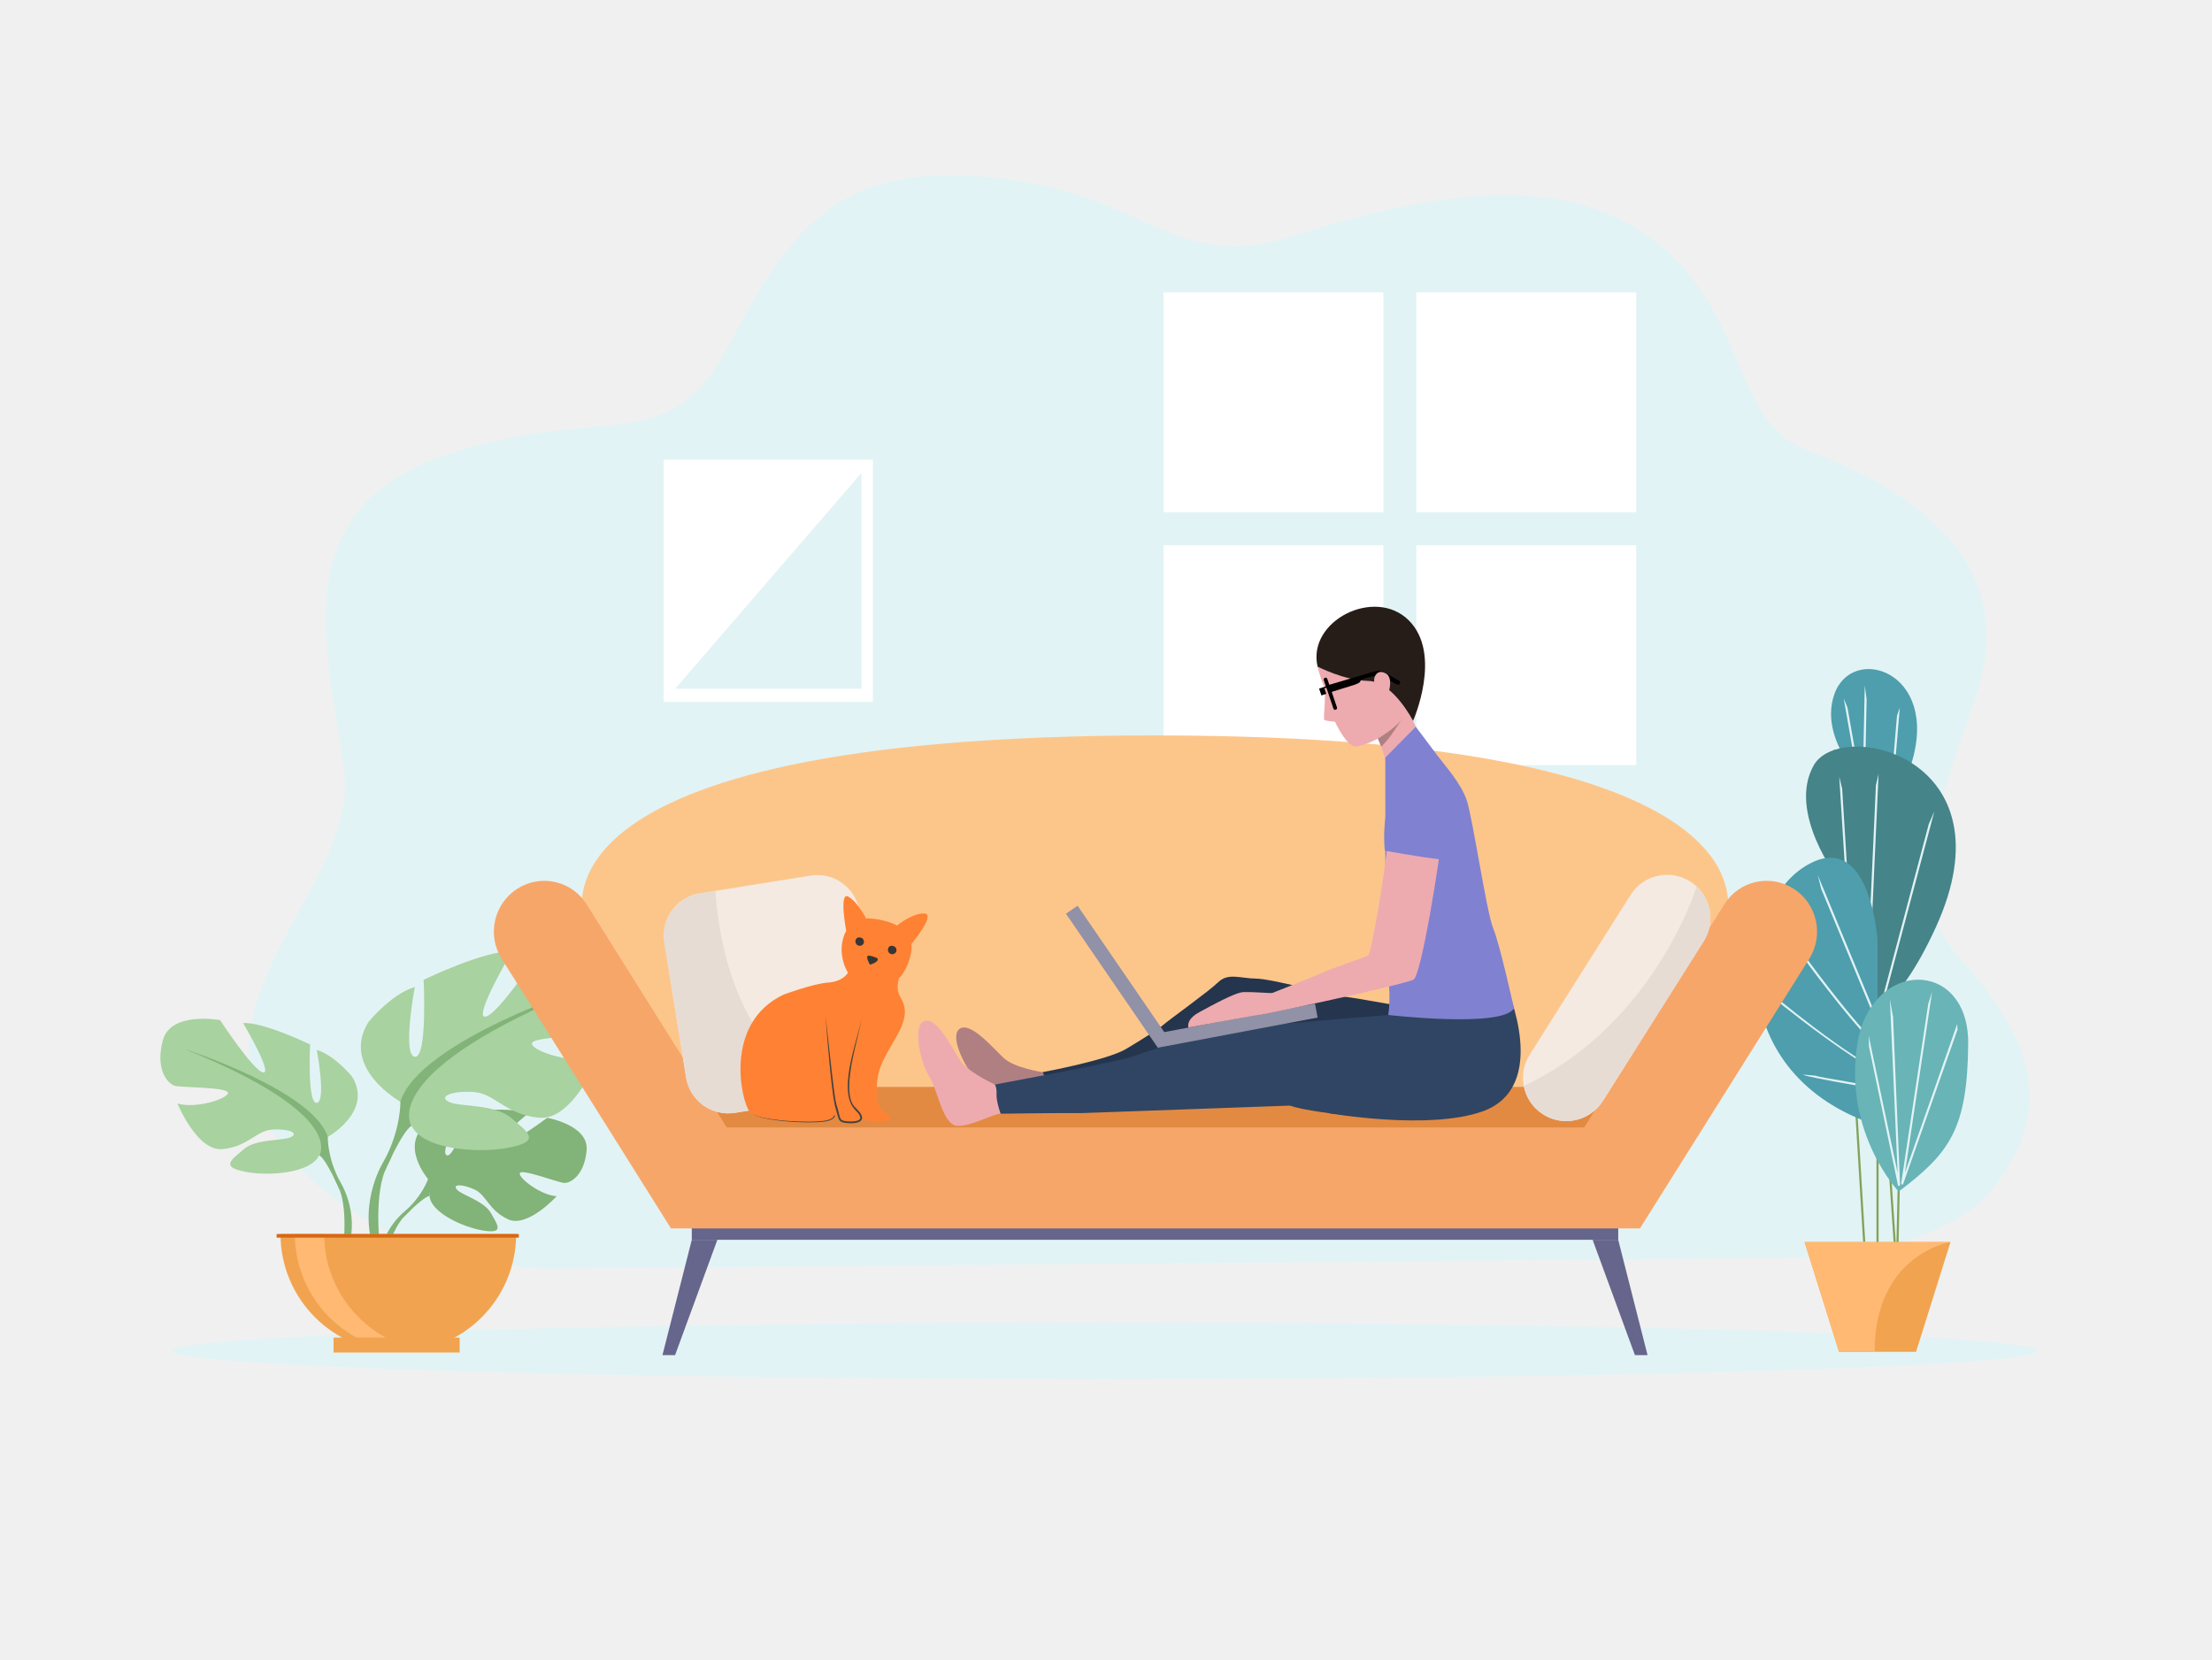
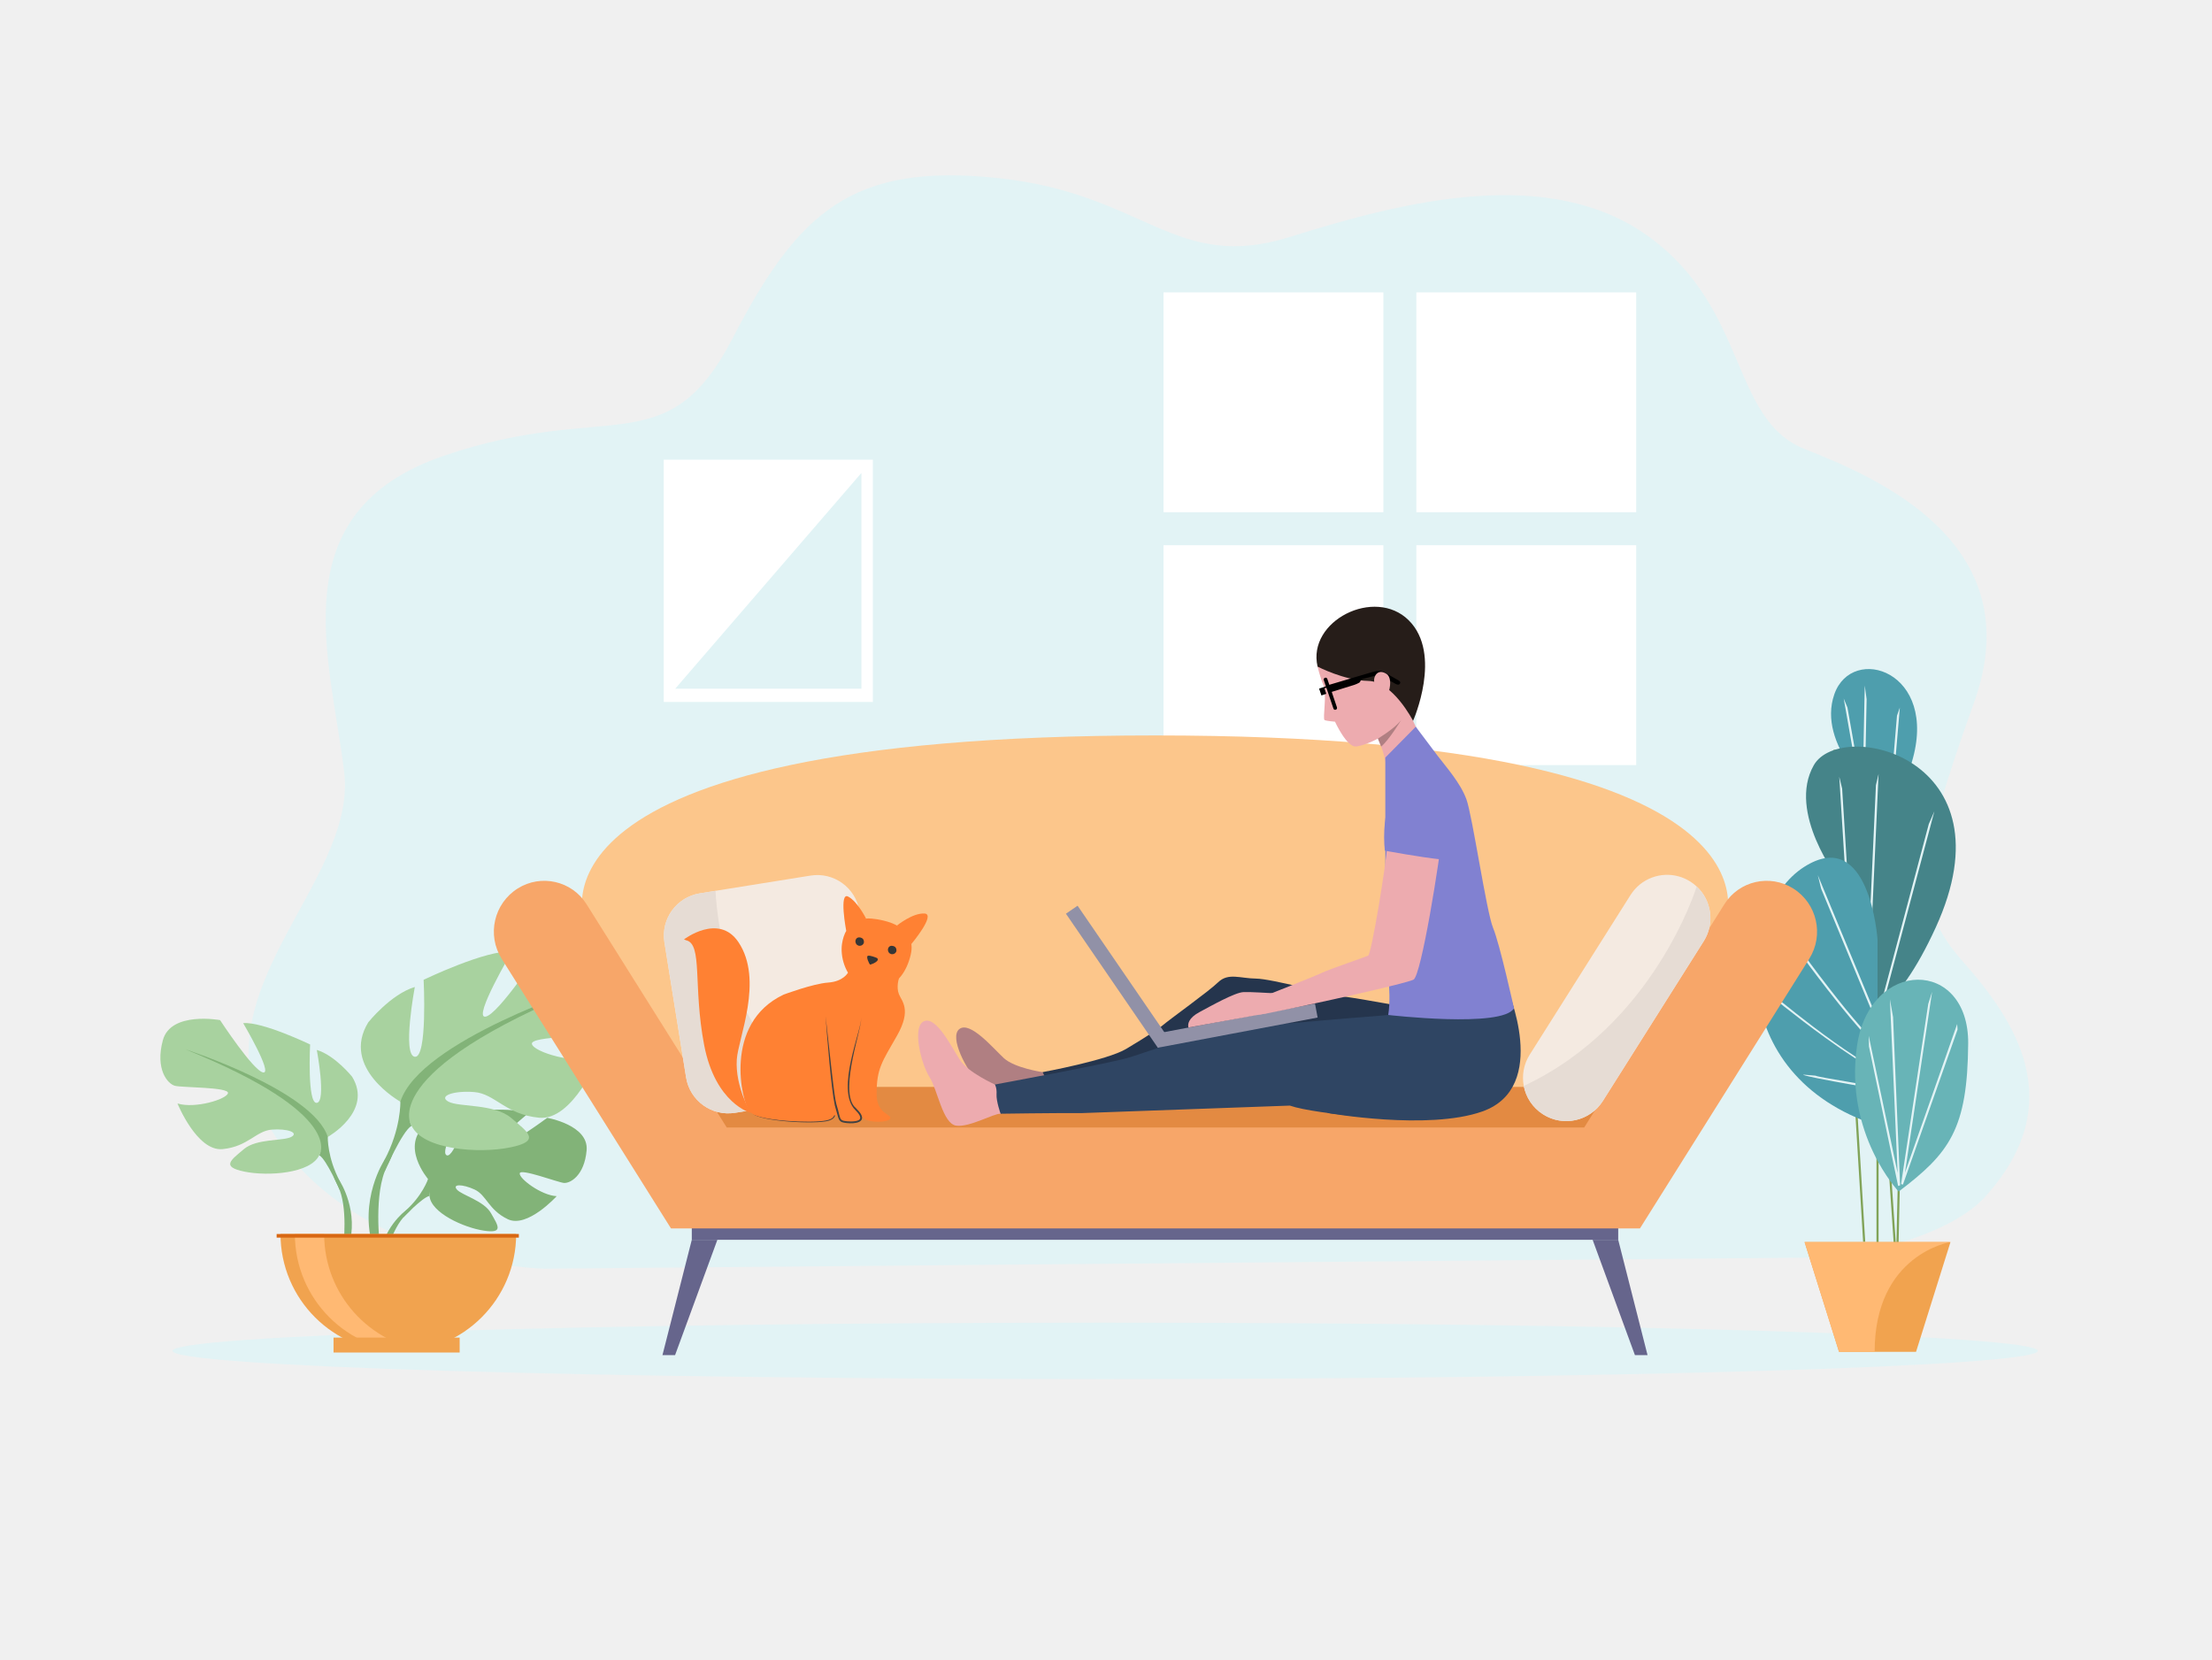
<svg xmlns="http://www.w3.org/2000/svg" version="1.1" id="Layer_1" x="0px" y="0px" viewBox="0 0 1333 1000" style="enable-background:new 0 0 1333 1000;" xml:space="preserve">
  <style type="text/css">
	.st0{fill:#E2F3F5;}
	.st1{fill:#FFFFFF;}
	.st2{fill:#81A358;}
	.st3{fill:#4E9EAD;}
	.st4{fill:#458489;}
	.st5{fill:#68B4B7;}
	.st6{fill:#F1A34F;}
	.st7{filter:url(#Adobe_OpacityMaskFilter);}
	.st8{filter:url(#Adobe_OpacityMaskFilter_1_);}
	.st9{mask:url(#SVGID_1_);fill:url(#SVGID_2_);}
	.st10{fill:#FFB973;}
	.st11{fill:#82B378;}
	.st12{fill:#A8D29F;}
	.st13{fill:#D86713;}
	.st14{fill:#66658C;}
	.st15{fill:#FCC68B;}
	.st16{fill:#E38A42;}
	.st17{fill:#F7A669;}
	.st18{fill:#F4EAE1;}
	.st19{fill:#E6DCD4;}
	.st20{fill:#B07F82;}
	.st21{fill:#25354D;}
	.st22{fill:#2F4563;}
	.st23{fill:#EDABAF;}
	.st24{fill:#8181D1;}
	.st25{fill:#261D19;}
	.st26{fill:#9191A7;}
	.st27{fill:#424242;}
	.st28{fill:#FF8133;}
	.st29{fill:#363636;}
	.st30{fill:#E1F3F5;}
</style>
  <ellipse class="st0" cx="666" cy="814" rx="562" ry="17" />
  <g>
    <path class="st0" d="M328.49,764.49c0,0-114.28-1.36-164.62-82.99c-50.34-81.63,51.7-148.3,43.54-216.32   c-8.16-68.03-39.46-156.46,59.86-190.47c99.32-34.01,134.69,5.44,174.15-70.75c39.46-76.19,72.11-106.12,160.54-96.6   c88.43,9.52,106.12,57.14,175.51,35.37c69.39-21.77,156.46-43.54,216.32,0c59.86,43.54,48.98,110.2,93.88,127.89   c44.9,17.69,136.05,57.14,102.04,152.38c-34.01,95.23-38.09,121.09-6.8,156.46c31.29,35.37,64.65,84.78,13.6,141.49   c-24.49,27.21-88.43,36.73-88.43,36.73L328.49,764.49z" />
  </g>
  <g>
    <rect x="701.16" y="176.19" class="st1" width="132.48" height="132.48" />
    <rect x="853.52" y="176.19" class="st1" width="132.48" height="132.48" />
    <rect x="701.16" y="328.54" class="st1" width="132.48" height="132.48" />
    <rect x="853.52" y="328.54" class="st1" width="132.48" height="132.48" />
  </g>
  <g>
    <g>
      <rect x="1137.62" y="641.15" transform="matrix(0.9977 -0.0674 0.0674 0.9977 -44.3233 78.3127)" class="st2" width="1.29" height="109.56" />
    </g>
    <g>
      <rect x="1113.73" y="451.63" transform="matrix(0.9982 -0.0604 0.0604 0.9982 -34.1893 68.3505)" class="st2" width="1.29" height="297.03" />
    </g>
    <g>
      <rect x="1130.8" y="408.86" class="st2" width="1.29" height="345.88" />
    </g>
    <g>
      <rect x="1042.06" y="648.04" transform="matrix(0.022 -0.9998 0.9998 0.022 471.932 1779.789)" class="st2" width="207.14" height="1.29" />
    </g>
    <g>
      <path class="st3" d="M1130.69,479.61c0,0-35.95-30.66-25.28-61.26c10.67-30.6,63.35-14.04,46.61,41.17    C1152.02,459.51,1146.58,473.75,1130.69,479.61z" />
    </g>
    <g>
      <g>
        <polygon class="st0" points="1141.67,464.18 1140.39,464.07 1143.17,431.24 1144.88,426.37    " />
      </g>
    </g>
    <g>
      <g>
        <polygon class="st0" points="1123.98,464.97 1122.69,464.94 1123.74,413.06 1124.86,421.32    " />
      </g>
    </g>
    <g>
      <g>
        <polygon class="st0" points="1117.33,456.51 1111.06,420.91 1113.33,426.37 1118.6,456.29    " />
      </g>
    </g>
    <g>
      <g>
        <path class="st4" d="M1107.97,529.93c0,0-31.16-40.33-14.94-68.83c16.22-28.5,120.61-4.94,73.42,97.92     c-47.19,102.86-83.66,33.67-83.66,33.67L1107.97,529.93z" />
      </g>
    </g>
    <g>
      <g>
        <polygon class="st0" points="1135.26,603.39 1134.02,603.06 1162.33,496.54 1165.7,488.85    " />
      </g>
    </g>
    <g>
      <g>
        <polygon class="st0" points="1126.31,593.25 1125.02,593.19 1130.47,473.14 1132.07,466.36    " />
      </g>
    </g>
    <g>
      <g>
        <polygon class="st0" points="1113.73,553.87 1108.38,468.03 1110.12,475.23 1115.01,553.79    " />
      </g>
    </g>
    <g>
      <g>
        <path class="st3" d="M1131.45,566.19c0,0-4.7-69.2-44.39-43.71c-39.7,25.49-49.51,125.41,44.39,155.77V566.19z" />
      </g>
    </g>
    <g>
      <g>
        <polygon class="st0" points="1137.67,632.71 1097.47,535.57 1095.46,527.36 1138.86,632.22    " />
      </g>
    </g>
    <g>
      <g>
        <path class="st0" d="M1144.21,639.56c-3.6-0.13-9.54-4.62-18.15-13.72c-6.71-7.09-14.97-16.94-24.56-29.27     c-16.31-20.98-26.31-35.5-26.46-35.71l-3.63-7.39c0.15,0.21,14.82,21.37,31.1,42.32c27.1,34.85,37.65,42.34,41.73,42.49     L1144.21,639.56z" />
      </g>
    </g>
    <g>
      <g>
        <path class="st0" d="M1150.23,652.61c-8.27,0-25.2-9.2-50.31-27.33c-18.64-13.46-35.09-27.1-35.26-27.23l5.16,2.54     c6.26,5.08,61.25,50.74,80.42,50.74V652.61z" />
      </g>
    </g>
    <g>
      <g>
        <path class="st0" d="M1094.09,648.18c0.99,0.54,6.99,1.54,22.48,4.2c8.63,1.49,29.68,4.97,38.72,5.19l-0.03,1.29     c-9.25-0.22-30.71-3.79-39.51-5.31c-7.14-1.24-14.39-2.58-19.88-3.69c-8.78-1.77-9.09-2.1-9.29-2.32L1094.09,648.18z" />
      </g>
    </g>
    <g>
      <g>
        <path class="st5" d="M1144.18,718c0,0-32.8-34.56-25.12-87.67c7.68-53.1,67.44-53.04,67.01-1.46     C1185.65,680.46,1174.84,694.81,1144.18,718z" />
      </g>
    </g>
    <g>
      <g>
        <polygon class="st0" points="1146.76,713.81 1145.63,713.5 1162,604.94 1164.32,597.64 1147.96,706.68 1179.43,617.06      1179.67,620.36    " />
      </g>
    </g>
    <g>
      <g>
        <polygon class="st0" points="1143.85,714.63 1126.28,630.62 1126.13,624.15 1143.56,706.84 1138.9,602.14 1140.8,612.84      1145.04,714.29    " />
      </g>
    </g>
    <polygon class="st6" points="1175.41,748.42 1154.65,814.59 1108.24,814.59 1087.48,748.42  " />
    <defs>
      <filter id="Adobe_OpacityMaskFilter" filterUnits="userSpaceOnUse" x="1087.48" y="748.42" width="87.93" height="66.17">
        <feFlood style="flood-color:white;flood-opacity:1" result="back" />
        <feBlend in="SourceGraphic" in2="back" mode="normal" />
      </filter>
    </defs>
    <mask maskUnits="userSpaceOnUse" x="1087.48" y="748.42" width="87.93" height="66.17" id="SVGID_1_">
      <g class="st7">
        <defs>
          <filter id="Adobe_OpacityMaskFilter_1_" filterUnits="userSpaceOnUse" x="1087.48" y="748.42" width="87.93" height="66.17">
            <feFlood style="flood-color:white;flood-opacity:1" result="back" />
            <feBlend in="SourceGraphic" in2="back" mode="normal" />
          </filter>
        </defs>
        <mask maskUnits="userSpaceOnUse" x="1087.48" y="748.42" width="87.93" height="66.17" id="SVGID_1_">
          <g class="st8">
				</g>
        </mask>
        <linearGradient id="SVGID_2_" gradientUnits="userSpaceOnUse" x1="1087.48" y1="781.509" x2="1175.41" y2="781.509">
          <stop offset="0" style="stop-color:#FFFFFF" />
          <stop offset="0.995" style="stop-color:#000000" />
        </linearGradient>
        <path class="st9" d="M1175.41,748.42c0,0-45.71,7.21-45.71,66.17h-21.46l-20.76-66.17H1175.41z" />
      </g>
    </mask>
    <path class="st10" d="M1175.41,748.42c0,0-45.71,7.21-45.71,66.17h-21.46l-20.76-66.17H1175.41z" />
  </g>
  <g>
    <g>
      <path class="st11" d="M257.96,710.46c0,0-17.29-20.17-1.07-32.98c0,0,11.85-7.17,21.51-6.59c0,0-13.69,22.96-9.26,25.24    c4.43,2.29,13.41-26.68,13.41-26.68s26.97-2.62,35.64,1.55c0,0-23.05,18.86-18.19,19.98c4.85,1.13,29.75-17.39,29.75-17.39    s25.1,4.27,23.76,19.58c-1.34,15.31-9.98,20.04-13.79,19.63c-3.8-0.41-26.03-8.89-26.52-5.78c-0.48,3.11,12.9,13.29,22.27,13.77    c0,0-17.7,19.51-29.45,13.88c-11.76-5.63-12.76-14.56-20.09-17.91c-7.33-3.35-13.58-3.34-10.56,0.08    c3.03,3.41,16.29,6.73,20.48,14.15c4.19,7.41,7.96,12.41-4.21,10.58c-12.16-1.83-31.94-10.73-32.81-20.93    C257.96,710.46,257.96,710.46,257.96,710.46z" />
      <g>
        <path class="st11" d="M341.17,693.6c0,0-68.16-2.63-83.21,16.87c0,0-3.33,9.97-13.58,19.05l-1.6,4.35     c0,0,11.81-12.46,16.04-13.21C258.83,720.66,252.22,696.51,341.17,693.6z" />
        <path class="st11" d="M244.39,729.51c0,0-14.63,10.82-15.65,30.15l2.65,0.24c0,0,4.67-19.99,13.12-27.8     C252.96,724.28,244.39,729.51,244.39,729.51z" />
      </g>
    </g>
    <g>
      <path class="st12" d="M197.52,685.1c0,0,27.5-15.4,14.66-36.3c0,0-10.27-12.83-21.27-16.13c0,0,5.87,31.17,0,31.9    c-5.87,0.73-4.03-35.2-4.03-35.2s-28.97-13.93-40.33-12.83c0,0,17.96,30.43,12.1,29.7c-5.86-0.73-26.03-31.54-26.03-31.54    s-29.7-5.5-34.47,12.1c-4.77,17.6,2.93,26.4,7.33,27.5c4.4,1.1,32.63,0.73,31.9,4.4c-0.73,3.66-19.8,9.53-30.43,6.23    c0,0,11.73,28.97,27.13,27.5c15.4-1.47,20.17-11,29.7-11.74c9.53-0.73,16.5,1.84,11.73,4.4c-4.77,2.56-20.9,0.84-28.6,7.39    c-7.7,6.55-13.93,10.58,0.37,13.51c14.3,2.93,39.97,1.1,45.1-9.9C197.52,685.1,197.52,685.1,197.52,685.1z" />
      <g>
        <path class="st11" d="M111.72,632.3c0,0,77,24.94,85.8,52.8c0,0-0.37,12.46,7.33,26.77v5.5c0,0-8.06-18.7-12.47-21.27     C192.39,696.1,209.62,671.9,111.72,632.3z" />
        <path class="st11" d="M204.85,711.87c0,0,11.88,18.03,5.11,39.98l-3.06-0.82c0,0,2.97-24.18-3.25-36.34     C197.44,702.53,204.85,711.87,204.85,711.87z" />
      </g>
    </g>
    <g>
      <path class="st12" d="M241.27,663.86c0,0-36.25-20.3-19.33-47.85c0,0,13.53-16.92,28.03-21.27c0,0-7.73,41.08,0,42.05    c7.74,0.97,5.32-46.4,5.32-46.4s38.18-18.36,53.17-16.92c0,0-23.68,40.12-15.95,39.15c7.73-0.97,34.31-41.56,34.31-41.56    s39.15-7.25,45.44,15.95c6.28,23.2-3.87,34.8-9.67,36.25c-5.8,1.45-43.02,0.97-42.05,5.8c0.97,4.83,26.1,12.57,40.12,8.21    c0,0-15.47,38.18-35.77,36.25c-20.3-1.94-26.58-14.5-39.15-15.47c-12.57-0.97-21.75,2.42-15.47,5.8    c6.28,3.38,27.55,1.11,37.7,9.74c10.15,8.63,18.36,13.95-0.48,17.81c-18.85,3.86-52.68,1.45-59.45-13.05    C241.27,663.86,241.27,663.86,241.27,663.86z" />
      <g>
        <path class="st11" d="M354.37,594.26c0,0-101.5,32.87-113.1,69.6c0,0,0.48,16.43-9.67,35.28v7.25c0,0,10.63-24.65,16.43-28.03     C248.04,678.36,225.32,646.46,354.37,594.26z" />
        <path class="st11" d="M231.6,699.14c0,0-15.65,23.77-6.73,52.7l4.03-1.08c0,0-3.91-31.87,4.28-47.89     C241.37,686.84,231.6,699.14,231.6,699.14z" />
      </g>
    </g>
    <path class="st6" d="M240.05,814.59c39.21,0,71-31.79,71-71.01H169.04C169.04,782.8,200.83,814.59,240.05,814.59z" />
    <path class="st10" d="M257.52,814.05c-2.89,0.36-5.83,0.54-8.82,0.54c-39.21,0-71-31.79-71-71.01h17.64   C195.34,779.82,222.47,809.7,257.52,814.05z" />
    <rect x="166.71" y="743.59" class="st13" width="145.96" height="2.18" />
  </g>
  <rect x="416.89" y="733.37" class="st14" width="558.28" height="13.71" />
  <path class="st15" d="M696.03,443.16c-392.23,0-343.47,113.51-343.47,113.51l64.53,143.12h278.93h278.93l64.53-143.12  C1039.5,556.66,1088.26,443.16,696.03,443.16z" />
  <polygon class="st14" points="416.89,747.08 399.21,816.58 406.81,816.58 432.31,747.08 " />
  <polygon class="st14" points="975.17,747.08 992.85,816.58 985.25,816.58 959.75,747.08 " />
  <rect x="407.02" y="654.95" class="st16" width="578.02" height="32.9" />
  <path class="st17" d="M988.27,740.22l102.03-162.48c9.03-14.37,4.69-33.34-9.68-42.37l0,0c-14.06-8.83-32.62-4.59-41.45,9.47  l-84.51,134.58H437.96l-84.51-134.58c-8.83-14.06-27.39-18.31-41.45-9.47l0,0c-14.37,9.03-18.71,27.99-9.68,42.37l102.03,162.48  v0.01H988.27z" />
  <g>
    <path class="st18" d="M514.29,658.65c-1.47,0.52-3.02,0.93-4.61,1.19l-66.75,10.73c-14.03,2.23-27.23-7.3-29.48-21.33l-13.06-81.44   c-2.25-14.03,7.29-27.23,21.31-29.48l9.48-1.53l57.27-9.18c14.03-2.25,27.23,7.31,29.46,21.33l13.08,81.44   C532.98,642.81,525.72,654.56,514.29,658.65z" />
    <path class="st19" d="M514.29,658.65c-1.47,0.52-3.02,0.93-4.61,1.19l-66.75,10.73c-14.03,2.23-27.23-7.3-29.48-21.33l-13.06-81.44   c-2.25-14.03,7.29-27.23,21.31-29.48l9.48-1.53c0,0.02,0.02,0.02,0.02,0.02S434.43,647.44,514.29,658.65z" />
  </g>
  <path class="st20" d="M636.42,663c0,0-4.46-6.75-5.18-10.72c-0.73-3.97-2.96-6.23-2.96-6.23s-16.89-2.46-23.38-8.48  c-6.49-6.02-20.24-22.43-26.73-17.52s4.7,25.61,11.33,31.86c6.62,6.25,15.59,17.21,23.74,16.4  C621.39,667.5,632.48,663.64,636.42,663z" />
  <path class="st21" d="M636.42,661.96l-8.15-15.91c0,0,38.99-7.15,50.4-14.01c2.86-1.72,5.7-3.45,8.35-5.08  c6.02-3.72,11.02-6.93,12.78-8.43c5.63-4.79,28.2-20.78,34.3-26.65c6.09-5.87,13.29-2.29,22.8-2.2c9.51,0.1,43.93,9.64,54.23,11  c10.3,1.36,47.49,8.28,47.49,8.28C852.08,626.85,636.42,661.96,636.42,661.96z" />
  <path class="st22" d="M777.29,666.21c15.77,5.54,76.05,9.99,83.58,8.3c7.52-1.69,22.53-8.93,33.4-20.75  c10.87-11.82-33.46-45.38-33.46-45.38s-20.98,3.02-26.38,3.43c-5.52,0.42-36.77,2.93-51.84,4.38c-15.07,1.45-44.67,0.58-50.54,3.16  c-5.87,2.58-39.81,14.08-50.92,17.67c-11.11,3.59-83.29,16.8-83.29,16.8s-1.24,9.78,5.15,17.29c0,0,31.64-0.49,48.61-0.37" />
  <path class="st23" d="M602.98,671.12c0,0-2.69-7.63-2.44-11.66c0.25-4.02-0.98-5.95-0.98-5.95s-16.18-7.28-21.02-14.69  c-4.84-7.41-14.21-26.66-21.7-23.46c-7.49,3.2-1.63,25.99,3.29,33.66c4.92,7.67,7.95,28.08,16.06,29.26  C584.29,679.46,599.01,670.78,602.98,671.12z" />
  <path class="st22" d="M907.97,594.95c0,0,26.52,60.18-14.65,74.78c-32.84,11.64-93.37,0.92-93.37,0.92l37.24-58.68L907.97,594.95z" />
  <path class="st23" d="M854.9,441.63l-19.64,20.21c-0.18-3.71-1.54-8.22-2.94-11.99c-0.69-1.84-1.39-3.51-1.95-4.8  c-0.75-1.7-1.27-2.75-1.27-2.75l17.52-18.52L854.9,441.63z" />
  <path class="st24" d="M834.83,566.76c0,9.75,4.11,30.06,1.75,44.84c0,0,68.86,7.99,75.78-4.04c0,0-8.54-38.68-12.58-48.38  c-4.03-9.69-12.47-67.69-16.09-77.55c-3.62-9.86-12.15-19.4-17.37-26.24c-4.66-6.11-13.15-17.48-13.15-17.48l-18.35,18.59" />
  <path class="st23" d="M822.92,369.89c-9.09,0.61-28.61,7.47-28.93,31.77c0,0,1.47,6.37,3.62,11.27c2.15,4.89-0.66,20.38,0.61,20.97  c1.27,0.6,6.28,0.98,6.28,0.98s7.16,15.73,12.88,14.93c5.72-0.8,26.92-7.79,34.8-29.3C860.06,399,859.62,367.44,822.92,369.89z" />
  <path class="st25" d="M794,401.67c0,0,15.83,8.31,30.62,8.64c14.79,0.34,26.92,24.05,26.92,24.05s17.91-40.18-2.6-60.57  C828.48,353.46,787.6,374.14,794,401.67z" />
  <path class="st20" d="M844.42,433.82c-0.28,0.46-7.48,12.26-12.09,16.03c-0.69-1.84-1.39-3.51-1.95-4.8  C830.38,445.06,840.67,438.92,844.42,433.82z" />
  <rect x="696.13" y="613.76" transform="matrix(-0.9826 0.1855 -0.1855 -0.9826 1591.902 1087.101)" class="st26" width="97.92" height="8.52" />
  <rect x="624.6" y="584.25" transform="matrix(-0.5655 -0.8247 0.8247 -0.5655 569.1052 1476.836)" class="st26" width="97.92" height="8.52" />
  <path class="st23" d="M716.16,619.15c-0.48-2.14,0-5.71,6.73-9.31c6.73-3.61,21.28-11.81,26.39-12.01c5.11-0.2,15.19,0.61,17.26,0.6  c2.07-0.01-3.24,12.17-3.24,12.17L716.16,619.15z" />
  <path class="st23" d="M764.18,599.36c0,0,28.07-11.05,32.63-13.25c4.56-2.2,25.82-9.35,27.7-10.29  c1.89-0.94,10.77-54.02,11.56-67.38c0.79-13.36,1.57-41.65,16.66-40.4c15.09,1.26,18.71,11.16,16.82,30.65  c-1.89,19.49-13.05,89.28-17.76,91.64c-4.72,2.36-58.85,14.47-87.39,20.16C737.09,615.94,764.18,599.36,764.18,599.36z" />
  <path class="st24" d="M834.53,512.59c0,0,21.75,4.06,34.28,5.32c0,0,15.6-44.44-5.64-51.54C838,457.96,832.38,492.4,834.53,512.59z" />
  <path class="st18" d="M918.25,654.36c1.31,6.85,5.35,13.15,11.7,17.16c12.17,7.7,28.28,4.06,35.97-8.12l60.78-96.25  c6.79-10.77,4.74-24.58-4.23-32.96l-0.01,0c-1.17-1.11-2.48-2.11-3.89-3.01c-2.18-1.37-4.47-2.38-6.82-3.05  c-10.83-3.07-22.83,1.17-29.15,11.17l-60.78,96.25C918.14,641.38,917.06,648.1,918.25,654.36z" />
  <path class="st19" d="M918.25,654.36c1.31,6.85,5.35,13.15,11.7,17.16c12.17,7.7,28.28,4.06,35.97-8.12l60.78-96.25  c6.79-10.77,4.74-24.58-4.23-32.96l-0.01,0C1022.46,534.19,996.96,617.57,918.25,654.36z" />
  <g>
    <path class="st27" d="M502.18,671.96c0.65-2.57-3.75-5.42-6.46-6.33c-10.79-3.3-3.33-11.53-6.33-22.01   c-3.27-12.89-14.05-20.87-23.73-24.25c11.76,3.55,22.72,13.4,24.8,24.77c1.02,5.35,0.64,9.96,0.37,11.3   c-0.55,2.7-0.17,6.34,2.15,7.95c1.57,1.12,7.32,1.65,9.79,6.2c1.4,2.95-0.29,4.8-3.43,5.74c-7.84,2.29-40.51,0.5-45.92-4.32   C458.34,675.01,500.6,678.31,502.18,671.96z" />
    <g>
      <path class="st28" d="M472.2,599.34c0,0,17.61-6.6,26.86-7.26c9.25-0.66,11.95-5.98,11.95-5.98l30.66,3.6c0,0-1.64,5.02,0,9.28    c1.64,4.26,7.88,9.25-1.11,25.09c-8.99,15.85-12.34,19.67-12.28,35.37c0.04,11.88,9.09,11.89,8.21,14.53    c-0.88,2.64-13.43,2.64-15.63,0c-2.2-2.64-30.82-1.76-36.98-1.76c-6.16,0-27.52,2.64-32.14-2.42    C447.1,664.72,435.39,616.78,472.2,599.34z" />
      <path class="st28" d="M517.76,554.4c2.4-0.86,4.97-1.13,7.51-0.88c7.45,0.73,27.68,4.34,23.53,21.83    c-5.06,21.35-21.79,23.77-30.82,18.05c-9.03-5.72-11.67-17.39-10.57-24.66C508.33,562.73,510.9,556.86,517.76,554.4z" />
      <path class="st28" d="M511.16,540.28c5.72,3.08,10.74,13.22,10.74,13.22l-11.95,7.41C509.96,560.91,505.44,537.19,511.16,540.28z" />
      <path class="st28" d="M557.1,550.46c7.19,0.39-7.88,18.38-7.88,18.38l-8.67-11.15C540.55,557.69,549.9,550.07,557.1,550.46z" />
      <path class="st28" d="M490.32,655.33c0,0-1.76,7.96,4.55,9.48c6.31,1.52,12.47,8.42,3.08,10.33c-9.39,1.91-39.74,0.1-44.52-4.13    l12.24-51.63C465.67,619.38,493.99,627.89,490.32,655.33z" />
      <path class="st28" d="M515.07,667.82c10.66,9.85-3.61,8.79-6.81,8.08c-3.19-0.71-2.54-3.77-4.5-9.33    c-1.96-5.56-6.25-54.24-6.25-54.24l21.45,0.88C519.71,618.64,504.41,657.97,515.07,667.82z" />
    </g>
    <path class="st27" d="M505.05,668.94c1.13,4.15,1.01,5.84,3.32,6.42c2.19,0.49,6.76,0.71,8.88-0.29c2.64-1.23,0.19-4.2-1.89-6.24   c-12.14-12.14,4.31-49.26,3.6-55.63c0.83,5.55-13,42.3-4.34,53.34c1.15,1.36,5.42,4.7,4.83,7.56c-0.8,3.63-9.44,2.94-11.9,2.14   c-2.43-0.87-2.32-2.79-4.48-10.2c-2.23-10.23-4.8-43.22-5.55-53.72C503.66,668.4,503.21,662.13,505.05,668.94z" />
    <path class="st29" d="M518.59,564.95c2.53,0.61,1.98,3.19,1.98,3.19c-0.5,1.54-2.15,2.04-3.3,1.65c-1.15-0.39-1.6-1.27-1.76-2.26   C515.34,566.54,516.06,564.34,518.59,564.95z" />
    <path class="st29" d="M538.18,570.02c2.53,0.6,1.98,3.19,1.98,3.19c-0.5,1.54-2.15,2.04-3.3,1.65c-1.16-0.38-1.6-1.27-1.76-2.26   C534.94,571.62,535.65,569.41,538.18,570.02z" />
    <path class="st29" d="M523.2,575.9c1.36-0.17,4.01,0.84,5.15,1.31c0.56,0.23,0.83,0.91,0.53,1.44c-0.85,1.49-4.34,2.69-4.58,2.6   C524,581.15,521.43,576.12,523.2,575.9z" />
  </g>
  <rect x="201" y="806" class="st6" width="76" height="9" />
  <rect x="400" y="277" class="st1" width="126" height="146" />
  <polygon class="st30" points="406.9,415 519.1,284.99 519.1,415 " />
  <path d="M794.92,414.96c1.34-0.45,2.69-0.91,4.07-1.38c-0.06-0.2-0.09-0.34-0.14-0.49c-0.36-1.08-0.74-2.16-1.09-3.25  c-0.24-0.76,0.2-1.4,0.99-1.48c0.52-0.05,0.95,0.24,1.14,0.8c0.34,1,0.68,2.01,1.02,3.01c0.05,0.14,0.1,0.29,0.16,0.47  c0.97-0.28,1.91-0.55,2.84-0.83c6.82-2.03,13.63-4.06,20.46-6.08c1.64-0.49,3.29-0.98,4.97-1.33c1.81-0.38,3.49-0.11,5.04,0.8  c2.75,1.63,5.57,3.16,8.35,4.75c0.33,0.19,0.63,0.45,0.87,0.74c0.3,0.36,0.29,0.81,0.03,1.23c-0.25,0.41-0.65,0.68-1.14,0.63  c-0.45-0.05-0.93-0.15-1.31-0.36c-2.57-1.43-5.14-2.86-7.68-4.34c-1.58-0.93-3.32-1-5.13-0.59c-1.91,0.44-3.8,0.98-5.7,1.48  c-0.49,0.13-0.99,0.24-1.47,0.41c-0.7,0.26-1.26,0.64-1.43,1.42c-0.07,0.31-0.42,0.67-0.74,0.84c-0.93,0.48-1.88,0.96-2.87,1.27  c-4.38,1.39-8.77,2.72-13.16,4.08c-0.13,0.04-0.26,0.09-0.45,0.15c0.04,0.16,0.08,0.32,0.13,0.47c0.99,2.92,1.97,5.84,2.96,8.76  c0.26,0.77-0.06,1.39-0.81,1.54c-0.47,0.1-0.9-0.05-1.12-0.42c-0.11-0.18-0.18-0.38-0.25-0.57c-1.32-3.89-2.63-7.79-3.95-11.69  c-0.23-0.68-0.11-0.64-0.89-0.38c-0.14,0.05-0.29,0.1-0.48,0.16c0.37,1.11,0.73,2.17,1.11,3.29c-1.01,0.34-1.97,0.67-2.93,0.99  C795.85,417.7,795.39,416.33,794.92,414.96z" />
  <path class="st23" d="M828.07,410.17c-0.25-2.83,2.4-7.42,7.46-4.1c5.06,3.32,0.4,17.44-3.54,16.56  C828.06,421.75,828.33,413.09,828.07,410.17z" />
+   <path class="st28" d="M413.47,566.59c10.1,2.25,4.08,27.6,10.85,63.05c6.77,35.45,28.13,40.99,28.13,40.99s-9.49-15.72-8.45-32.15  c0.81-12.84,16.37-47.88,0.99-70.78c-11.88-17.69-32.81-1.63-32.81-1.63L413.47,566.59z" />
</svg>
